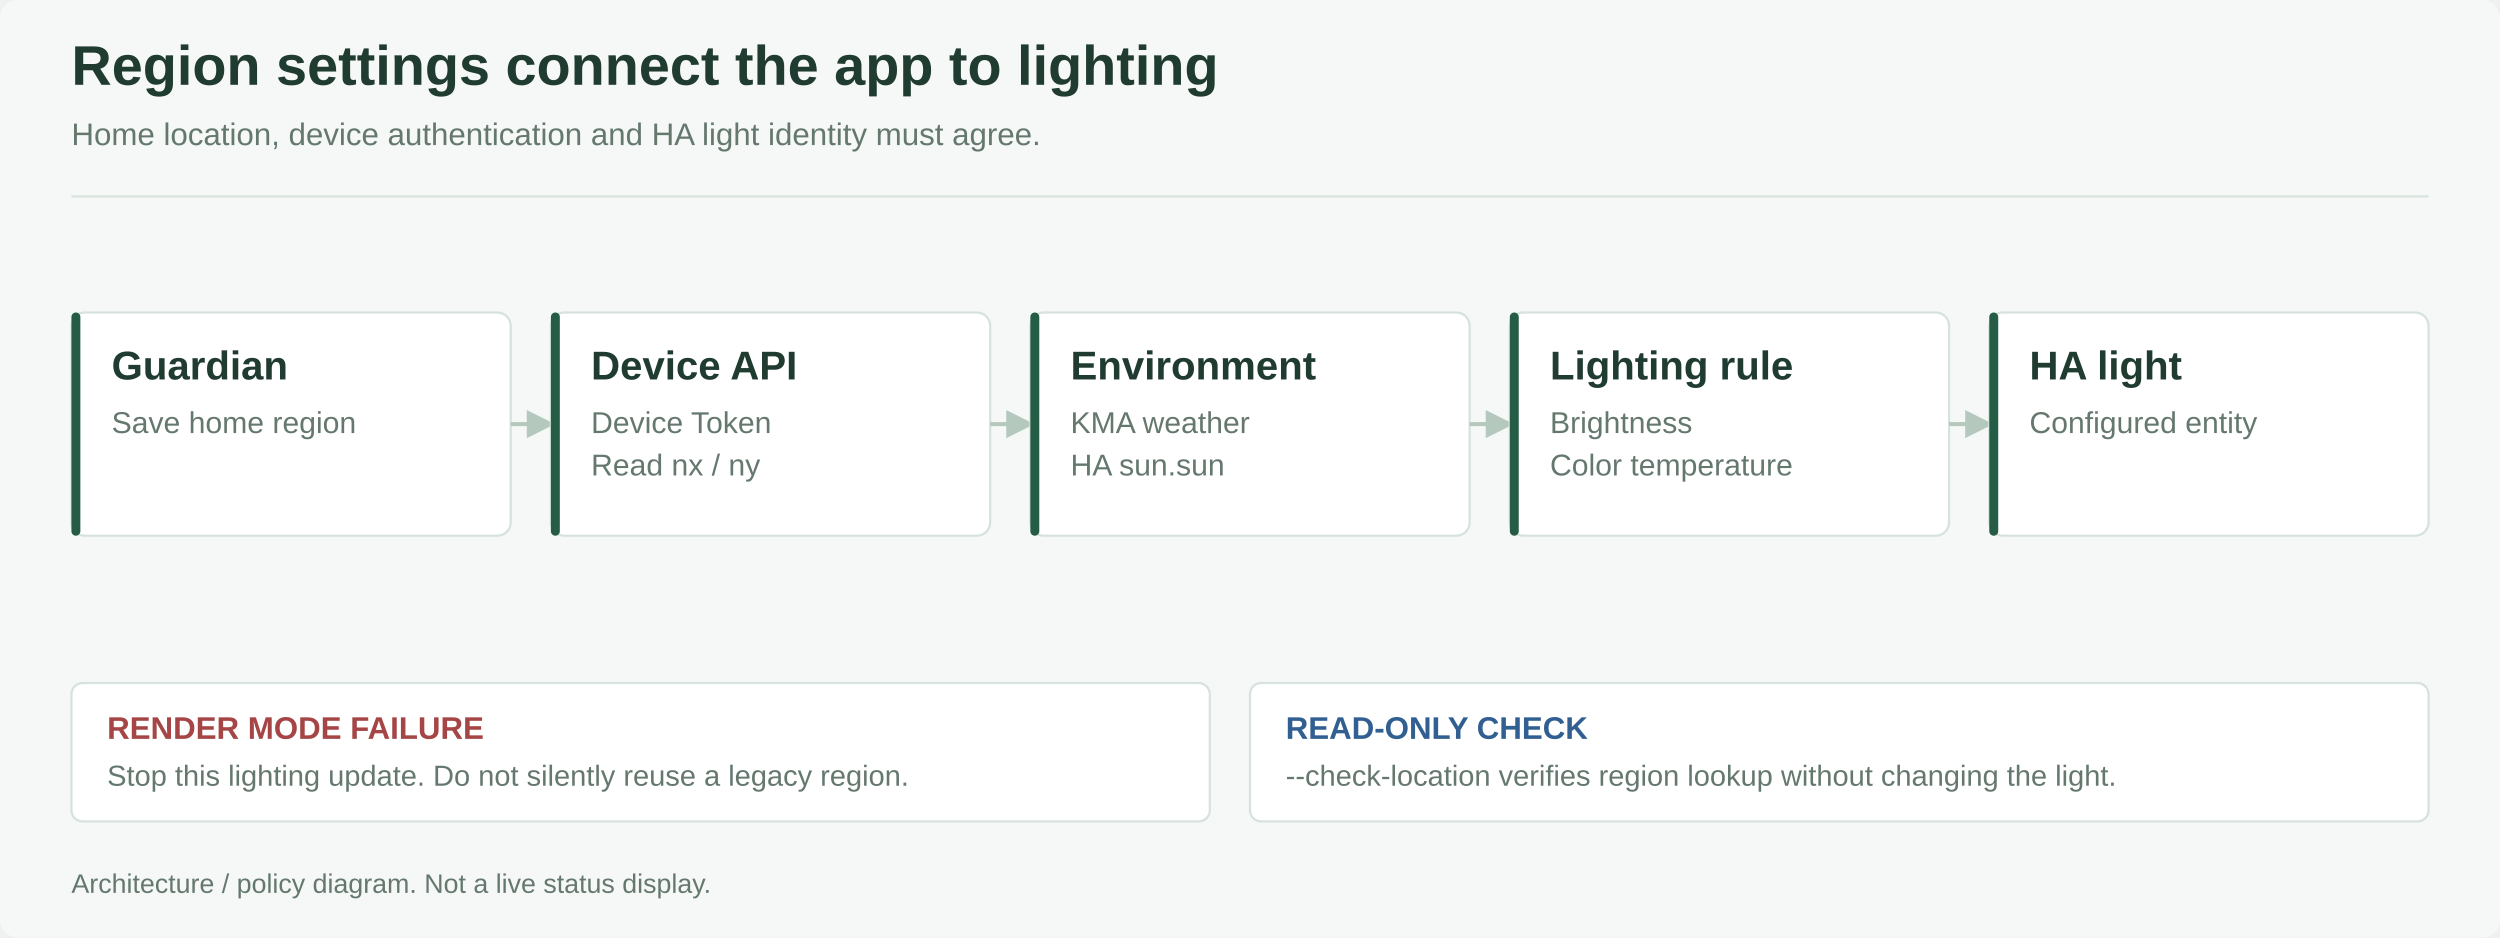
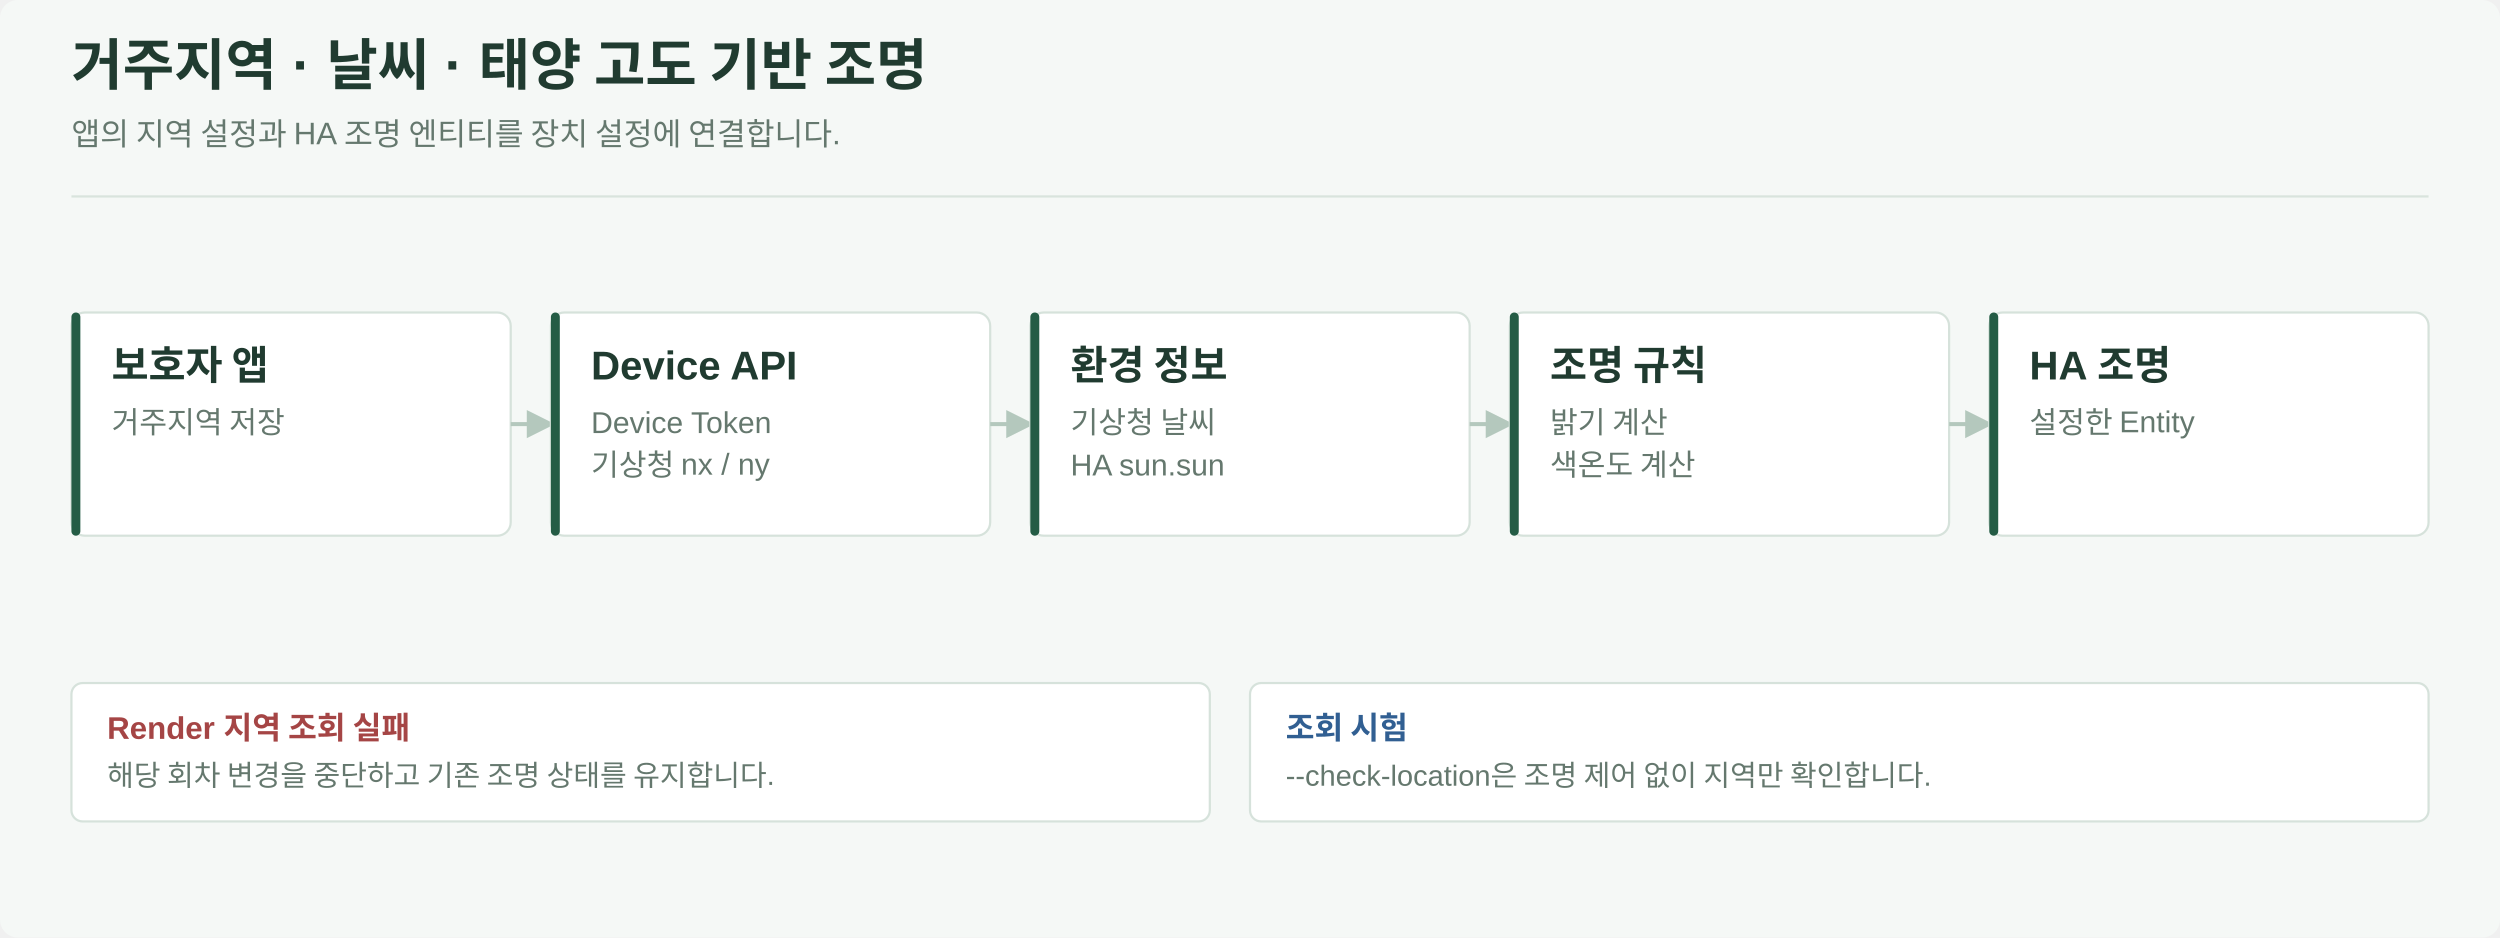
<svg xmlns="http://www.w3.org/2000/svg" width="1120" height="420" viewBox="0 0 1120 420" role="img" aria-labelledby="title desc">
  <defs>
    <marker id="arrow" markerWidth="7" markerHeight="7" refX="6" refY="3.5" orient="auto">
      <path d="M0 0L7 3.5L0 7Z" fill="#b4c8bd" />
    </marker>
  </defs>
  <rect width="1120" height="420" rx="8" fill="#f5f8f6" />
-   <g font-family="Arial, Helvetica, sans-serif">
-     <text x="32" y="38" fill="#203b30" font-size="25" font-weight="700">Region settings connect the app to lighting</text>
-     <text x="32" y="65" fill="#65786e" font-size="14" font-weight="400">Home location, device authentication and HA light identity must agree.</text>
+   <g font-family="'Malgun Gothic', 'Apple SD Gothic Neo', 'Noto Sans KR', Arial, sans-serif">
+     <text x="32" y="38" fill="#203b30" font-size="25" font-weight="700">거주지역 · 날씨 · 태양 고도 기반 조명</text>
+     <text x="32" y="65" fill="#65786e" font-size="14" font-weight="400">앱의 지역 설정과 HA 조명 엔티티를 장치 설정에 연결합니다.</text>
    <path d="M32 88H1088" stroke="#d9e4dd" />
    <rect x="32" y="140" width="196.8" height="100" rx="6" fill="#fff" stroke="#d6e2db" />
    <rect x="32" y="140" width="4" height="100" rx="2" fill="#245c45" />
-     <text x="50" y="170" fill="#203b30" font-size="18" font-weight="700">Guardian</text>
-     <text x="50" y="194" fill="#65786e" font-size="13.5" font-weight="400">Save home region</text>
+     <text x="50" y="170" fill="#203b30" font-size="18" font-weight="700">보호자 앱</text>
+     <text x="50" y="194" fill="#65786e" font-size="13.5" font-weight="400">거주지역 저장</text>
    <path d="M228.8 190H246.8" fill="none" stroke="#b4c8bd" stroke-width="1.8" marker-end="url(#arrow)" />
    <rect x="246.8" y="140" width="196.8" height="100" rx="6" fill="#fff" stroke="#d6e2db" />
    <rect x="246.8" y="140" width="4" height="100" rx="2" fill="#245c45" />
    <text x="264.8" y="170" fill="#203b30" font-size="18" font-weight="700">Device API</text>
    <text x="264.8" y="194" fill="#65786e" font-size="13.5" font-weight="400">Device Token</text>
-     <text x="264.8" y="213" fill="#65786e" font-size="13.5" font-weight="400">Read nx / ny</text>
+     <text x="264.8" y="213" fill="#65786e" font-size="13.5" font-weight="400">기상청 nx / ny</text>
    <path d="M443.6 190H461.6" fill="none" stroke="#b4c8bd" stroke-width="1.8" marker-end="url(#arrow)" />
    <rect x="461.6" y="140" width="196.8" height="100" rx="6" fill="#fff" stroke="#d6e2db" />
    <rect x="461.6" y="140" width="4" height="100" rx="2" fill="#245c45" />
-     <text x="479.6" y="170" fill="#203b30" font-size="18" font-weight="700">Environment</text>
-     <text x="479.6" y="194" fill="#65786e" font-size="13.5" font-weight="400">KMA weather</text>
+     <text x="479.6" y="170" fill="#203b30" font-size="18" font-weight="700">환경 정보</text>
+     <text x="479.6" y="194" fill="#65786e" font-size="13.5" font-weight="400">기상청 날씨</text>
    <text x="479.6" y="213" fill="#65786e" font-size="13.5" font-weight="400">HA sun.sun</text>
    <path d="M658.4 190H676.4" fill="none" stroke="#b4c8bd" stroke-width="1.8" marker-end="url(#arrow)" />
    <rect x="676.4" y="140" width="196.8" height="100" rx="6" fill="#fff" stroke="#d6e2db" />
    <rect x="676.4" y="140" width="4" height="100" rx="2" fill="#245c45" />
-     <text x="694.4" y="170" fill="#203b30" font-size="18" font-weight="700">Lighting rule</text>
-     <text x="694.4" y="194" fill="#65786e" font-size="13.5" font-weight="400">Brightness</text>
-     <text x="694.4" y="213" fill="#65786e" font-size="13.5" font-weight="400">Color temperature</text>
+     <text x="694.4" y="170" fill="#203b30" font-size="18" font-weight="700">조명 규칙</text>
+     <text x="694.4" y="194" fill="#65786e" font-size="13.5" font-weight="400">밝기 계산</text>
+     <text x="694.4" y="213" fill="#65786e" font-size="13.5" font-weight="400">색온도 계산</text>
    <path d="M873.2 190H891.2" fill="none" stroke="#b4c8bd" stroke-width="1.8" marker-end="url(#arrow)" />
    <rect x="891.2" y="140" width="196.8" height="100" rx="6" fill="#fff" stroke="#d6e2db" />
    <rect x="891.2" y="140" width="4" height="100" rx="2" fill="#245c45" />
-     <text x="909.2" y="170" fill="#203b30" font-size="18" font-weight="700">HA light</text>
-     <text x="909.2" y="194" fill="#65786e" font-size="13.5" font-weight="400">Configured entity</text>
+     <text x="909.2" y="170" fill="#203b30" font-size="18" font-weight="700">HA 조명</text>
+     <text x="909.2" y="194" fill="#65786e" font-size="13.5" font-weight="400">설정한 Entity</text>
    <rect x="32" y="306" width="510" height="62" rx="5" fill="#fff" stroke="#d6e2db" />
-     <text x="48" y="331" fill="#a54545" font-size="14" font-weight="700">RENDER MODE FAILURE</text>
-     <text x="48" y="352" fill="#65786e" font-size="13" font-weight="400">Stop this lighting update. Do not silently reuse a legacy region.</text>
+     <text x="48" y="331" fill="#a54545" font-size="14" font-weight="700">Render 지역 조회 실패</text>
+     <text x="48" y="352" fill="#65786e" font-size="13" font-weight="400">해당 회차 변경을 중단하고 기존 조명 상태를 유지합니다.</text>
    <rect x="560" y="306" width="528" height="62" rx="5" fill="#fff" stroke="#d6e2db" />
-     <text x="576" y="331" fill="#315f92" font-size="14" font-weight="700">READ-ONLY CHECK</text>
-     <text x="576" y="352" fill="#65786e" font-size="13" font-weight="400">--check-location verifies region lookup without changing the light.</text>
-     <text x="32" y="400" fill="#65786e" font-size="12" font-weight="400">Architecture / policy diagram. Not a live status display.</text>
+     <text x="576" y="331" fill="#315f92" font-size="14" font-weight="700">조회 시험</text>
+     <text x="576" y="352" fill="#65786e" font-size="13" font-weight="400">--check-location은 조명 제어 없이 지역만 확인합니다.</text>
  </g>
</svg>
